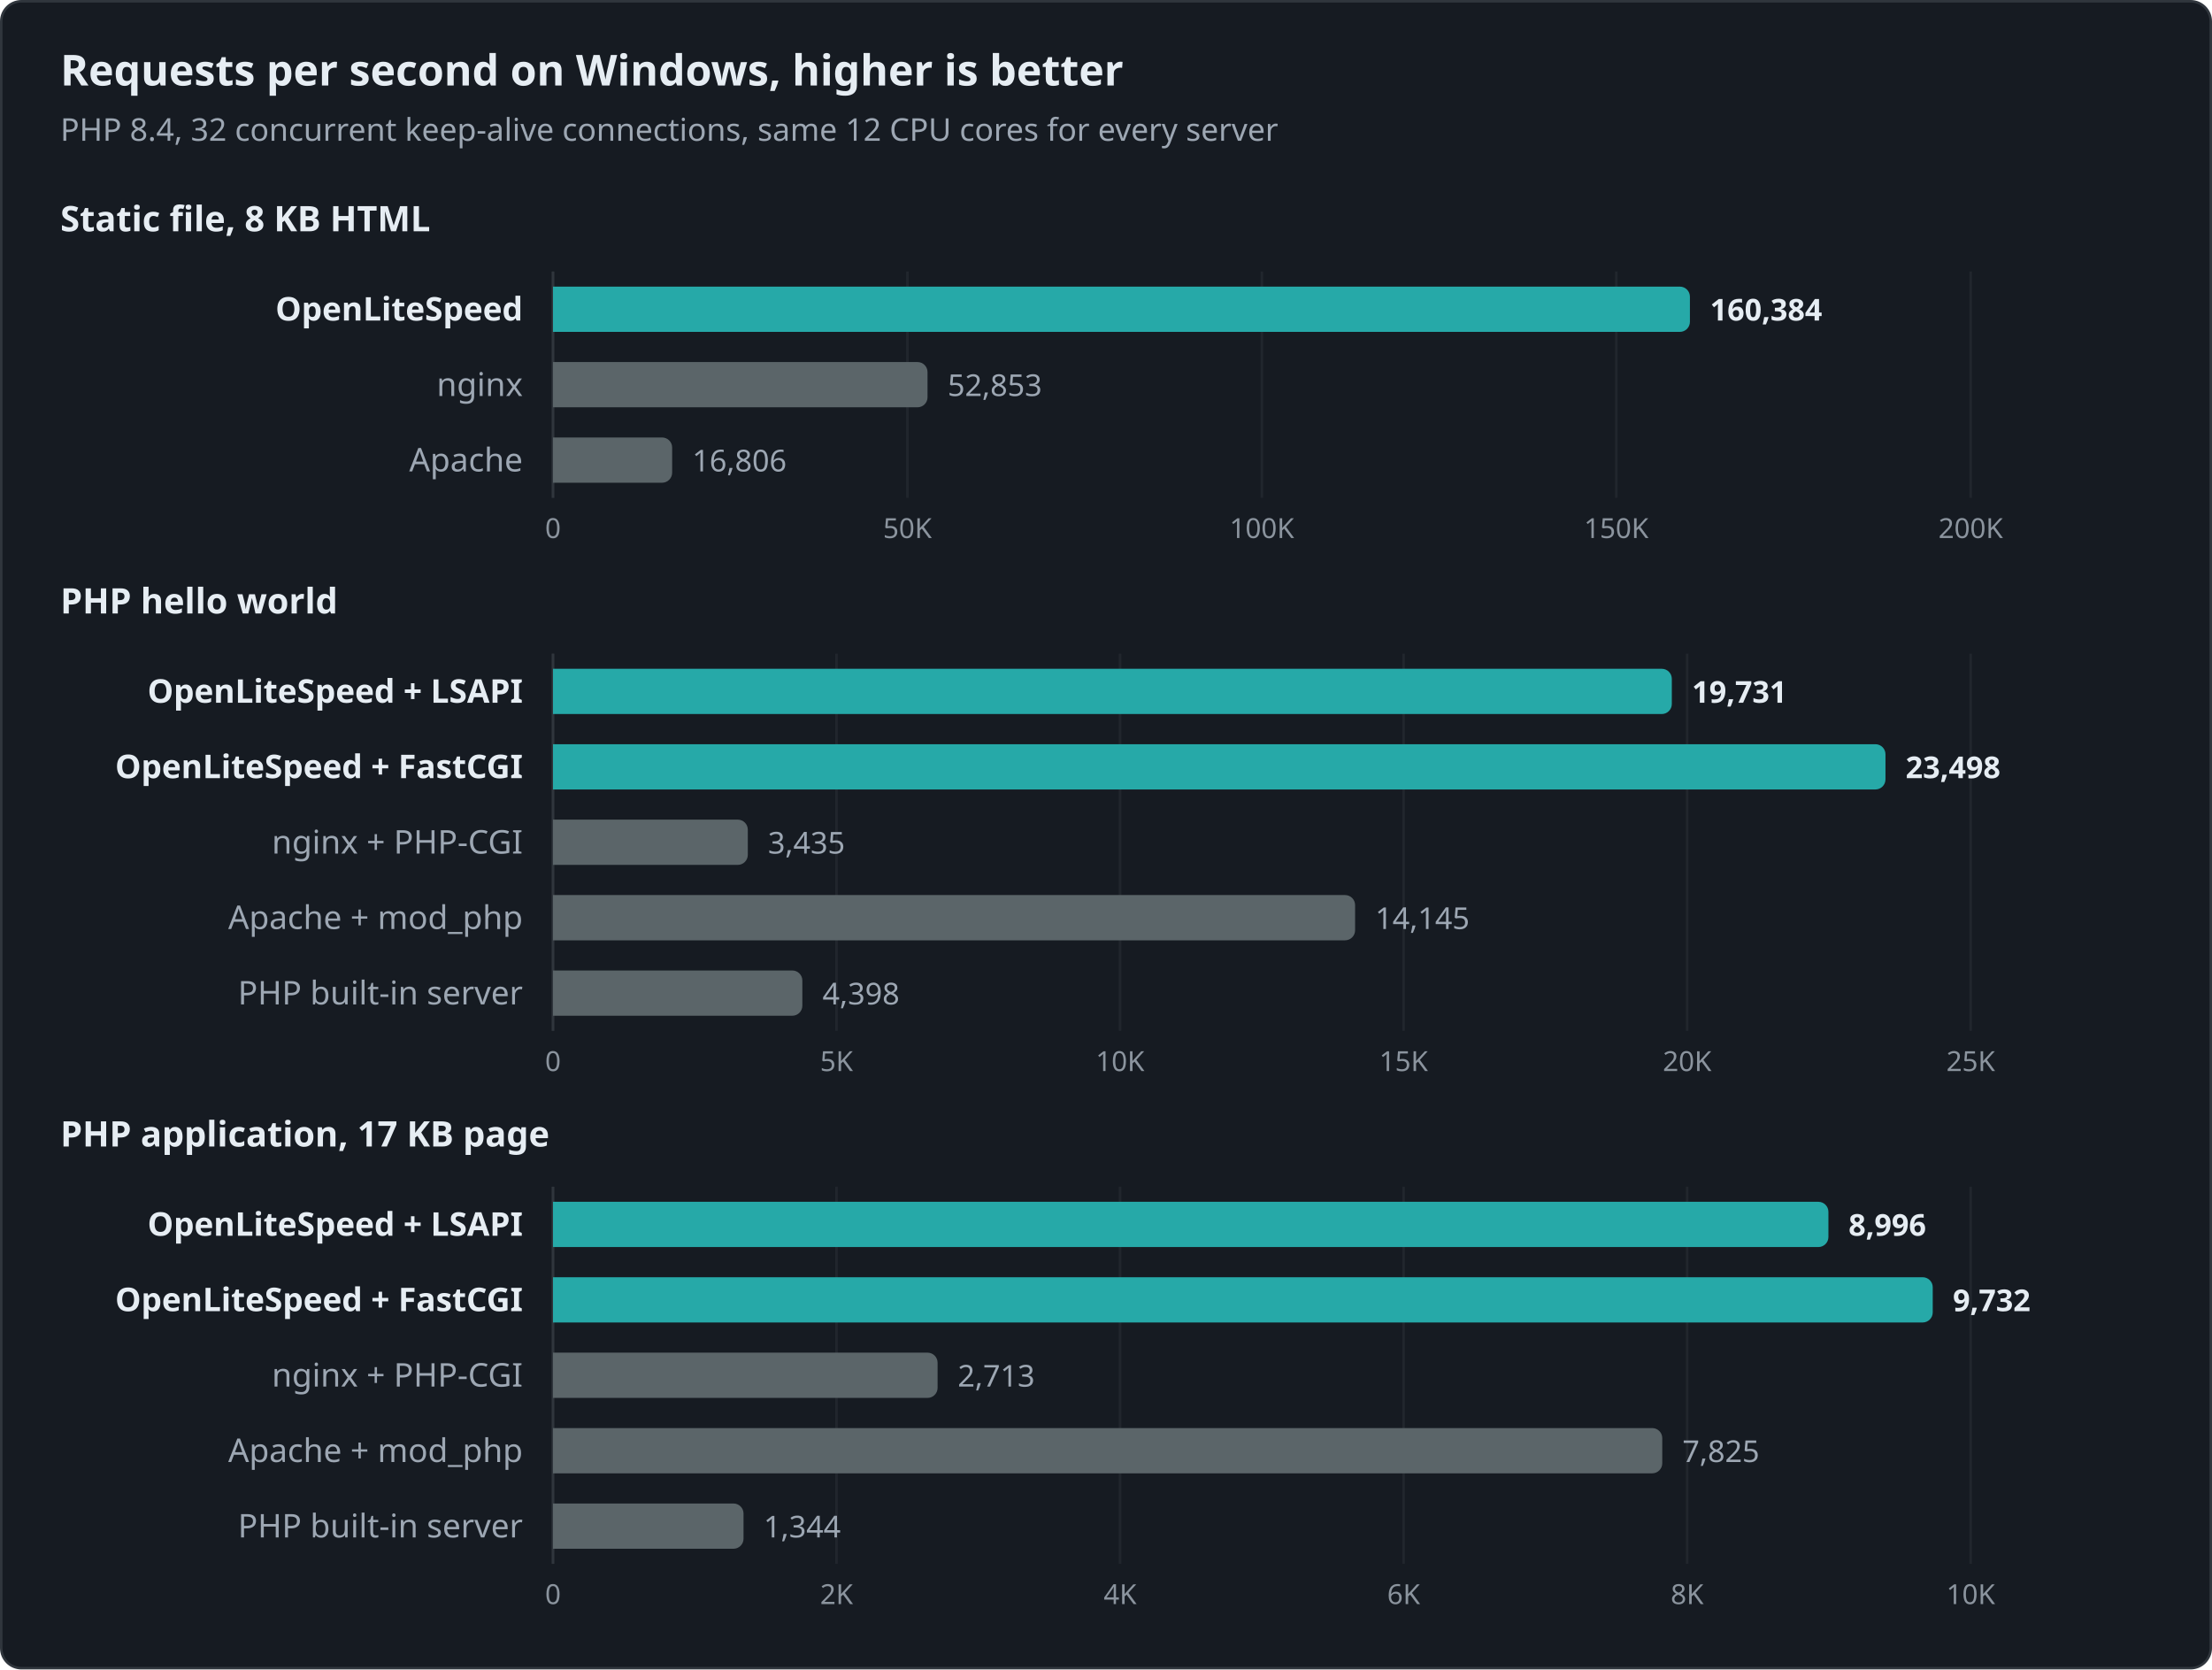
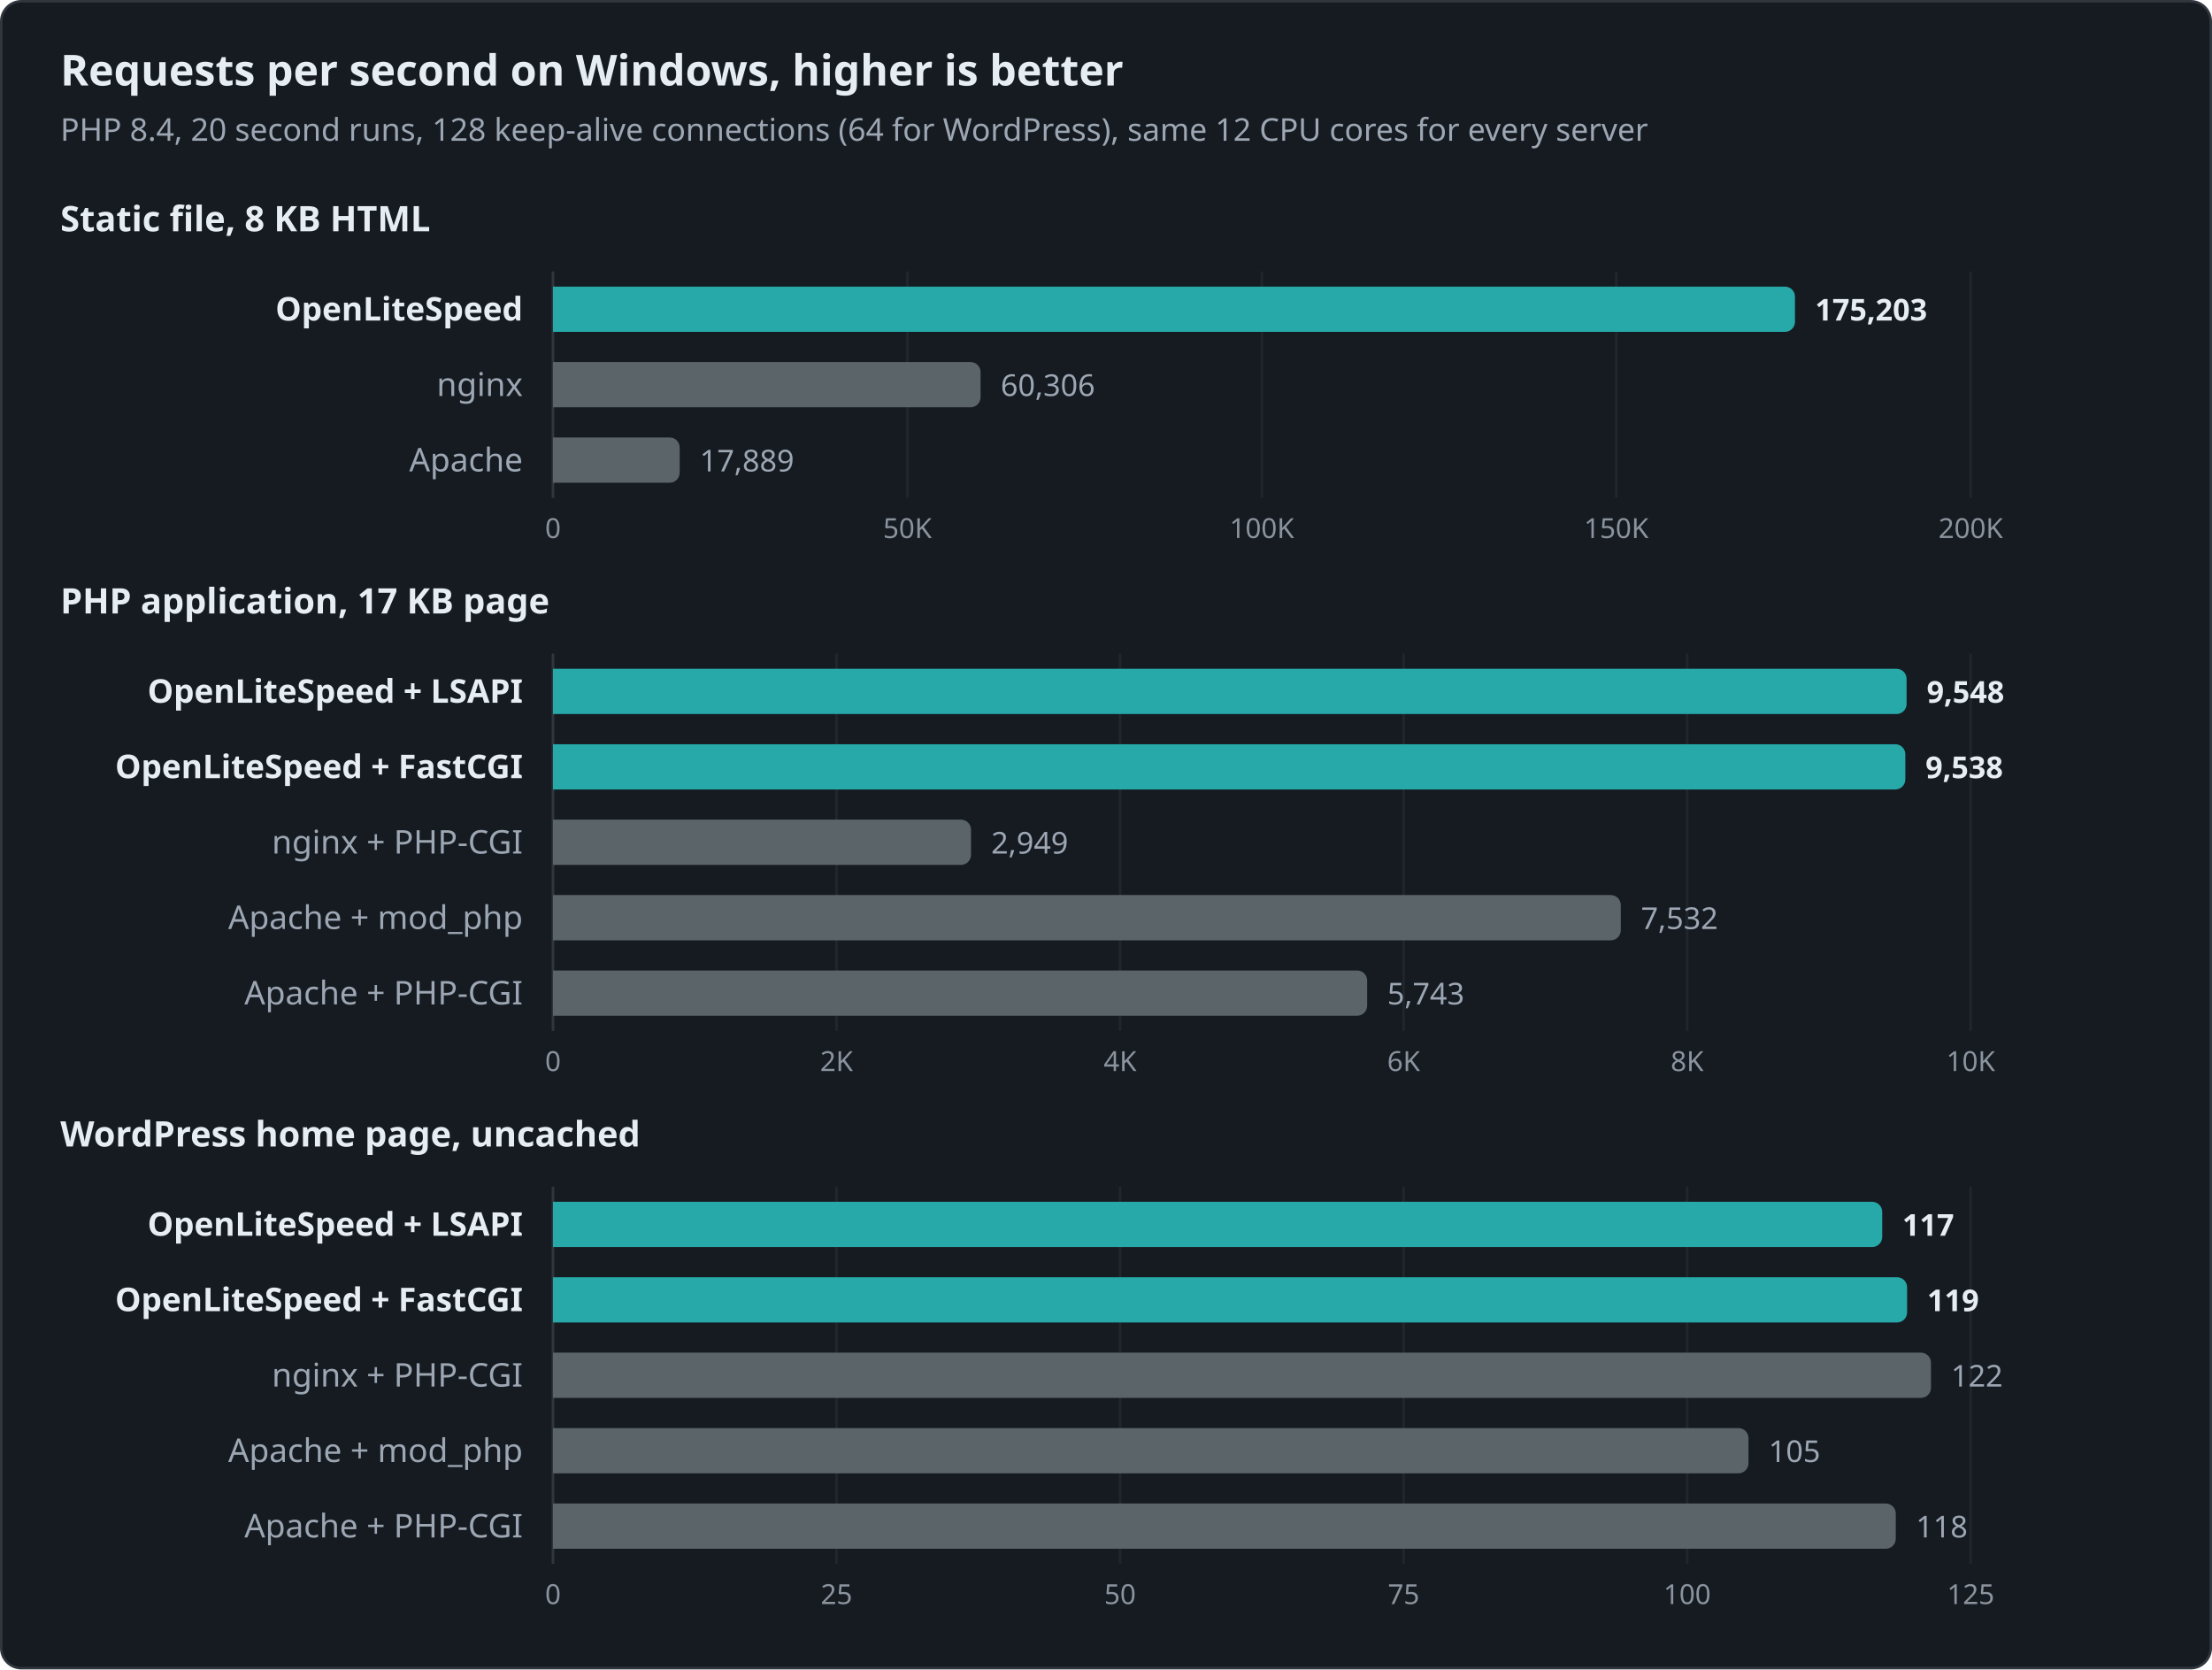
<svg xmlns="http://www.w3.org/2000/svg" width="880" height="664" viewBox="0 0 880 664" role="img" aria-labelledby="t d" font-family="-apple-system,BlinkMacSystemFont,'Segoe UI','Noto Sans',Helvetica,Arial,sans-serif">
  <rect x="0.5" y="0.5" width="879" height="663" rx="8" fill="#161b22" stroke="#30363d" />
  <text x="24" y="34" font-size="17" font-weight="600" fill="#e6edf3">Requests per second on Windows, higher is better</text>
-   <text x="24" y="56" font-size="12.5" fill="#9da7b3">PHP 8.4, 32 concurrent keep-alive connections, same 12 CPU cores for every server</text>
+   <text x="24" y="56" font-size="12.5" fill="#9da7b3">PHP 8.4, 20 second runs, 128 keep-alive connections (64 for WordPress), same 12 CPU cores for every server</text>
  <text x="24" y="92" font-size="14" font-weight="600" fill="#e6edf3">Static file, 8 KB HTML</text>
  <line x1="220.0" y1="108" x2="220.0" y2="198" stroke="#21262d" stroke-width="1" />
  <text x="220.0" y="214" font-size="11" fill="#8b949e" text-anchor="middle">0</text>
  <line x1="361.0" y1="108" x2="361.0" y2="198" stroke="#21262d" stroke-width="1" />
  <text x="361.0" y="214" font-size="11" fill="#8b949e" text-anchor="middle">50K</text>
  <line x1="502.0" y1="108" x2="502.0" y2="198" stroke="#21262d" stroke-width="1" />
  <text x="502.0" y="214" font-size="11" fill="#8b949e" text-anchor="middle">100K</text>
  <line x1="643.0" y1="108" x2="643.0" y2="198" stroke="#21262d" stroke-width="1" />
  <text x="643.0" y="214" font-size="11" fill="#8b949e" text-anchor="middle">150K</text>
  <line x1="784.0" y1="108" x2="784.0" y2="198" stroke="#21262d" stroke-width="1" />
  <text x="784.0" y="214" font-size="11" fill="#8b949e" text-anchor="middle">200K</text>
  <line x1="220" y1="108" x2="220" y2="198" stroke="#30363d" stroke-width="1" />
  <text x="208" y="127.5" font-size="13" fill="#e6edf3" text-anchor="end" font-weight="600">OpenLiteSpeed</text>
-   <path d="M220,114.0 h448.3 a4,4 0 0 1 4,4 v10 a4,4 0 0 1 -4,4 h-448.3 z" fill="#26a9a8" />
-   <text x="680.3" y="127.5" font-size="12" fill="#e6edf3" font-weight="600">160,384</text>
+   <path d="M220,114.0 h490.1 a4,4 0 0 1 4,4 v10 a4,4 0 0 1 -4,4 h-490.1 z" fill="#26a9a8" />
+   <text x="722.1" y="127.5" font-size="12" fill="#e6edf3" font-weight="600">175,203</text>
  <text x="208" y="157.5" font-size="13" fill="#9da7b3" text-anchor="end">nginx</text>
-   <path d="M220,144.0 h145.0 a4,4 0 0 1 4,4 v10 a4,4 0 0 1 -4,4 h-145.0 z" fill="#5b6569" />
-   <text x="377.0" y="157.5" font-size="12" fill="#9da7b3">52,853</text>
+   <path d="M220,144.0 h166.1 a4,4 0 0 1 4,4 v10 a4,4 0 0 1 -4,4 h-166.1 z" fill="#5b6569" />
+   <text x="398.1" y="157.5" font-size="12" fill="#9da7b3">60,306</text>
  <text x="208" y="187.5" font-size="13" fill="#9da7b3" text-anchor="end">Apache</text>
-   <path d="M220,174.0 h43.4 a4,4 0 0 1 4,4 v10 a4,4 0 0 1 -4,4 h-43.4 z" fill="#5b6569" />
-   <text x="275.4" y="187.5" font-size="12" fill="#9da7b3">16,806</text>
-   <text x="24" y="244" font-size="14" font-weight="600" fill="#e6edf3">PHP hello world</text>
+   <path d="M220,174.0 h46.4 a4,4 0 0 1 4,4 v10 a4,4 0 0 1 -4,4 h-46.4 z" fill="#5b6569" />
+   <text x="278.4" y="187.5" font-size="12" fill="#9da7b3">17,889</text>
+   <text x="24" y="244" font-size="14" font-weight="600" fill="#e6edf3">PHP application, 17 KB page</text>
  <line x1="220.0" y1="260" x2="220.0" y2="410" stroke="#21262d" stroke-width="1" />
  <text x="220.0" y="426" font-size="11" fill="#8b949e" text-anchor="middle">0</text>
  <line x1="332.8" y1="260" x2="332.8" y2="410" stroke="#21262d" stroke-width="1" />
-   <text x="332.8" y="426" font-size="11" fill="#8b949e" text-anchor="middle">5K</text>
+   <text x="332.8" y="426" font-size="11" fill="#8b949e" text-anchor="middle">2K</text>
  <line x1="445.6" y1="260" x2="445.6" y2="410" stroke="#21262d" stroke-width="1" />
-   <text x="445.6" y="426" font-size="11" fill="#8b949e" text-anchor="middle">10K</text>
+   <text x="445.6" y="426" font-size="11" fill="#8b949e" text-anchor="middle">4K</text>
  <line x1="558.4" y1="260" x2="558.4" y2="410" stroke="#21262d" stroke-width="1" />
-   <text x="558.4" y="426" font-size="11" fill="#8b949e" text-anchor="middle">15K</text>
+   <text x="558.4" y="426" font-size="11" fill="#8b949e" text-anchor="middle">6K</text>
  <line x1="671.2" y1="260" x2="671.2" y2="410" stroke="#21262d" stroke-width="1" />
-   <text x="671.2" y="426" font-size="11" fill="#8b949e" text-anchor="middle">20K</text>
+   <text x="671.2" y="426" font-size="11" fill="#8b949e" text-anchor="middle">8K</text>
  <line x1="784.0" y1="260" x2="784.0" y2="410" stroke="#21262d" stroke-width="1" />
-   <text x="784.0" y="426" font-size="11" fill="#8b949e" text-anchor="middle">25K</text>
+   <text x="784.0" y="426" font-size="11" fill="#8b949e" text-anchor="middle">10K</text>
  <line x1="220" y1="260" x2="220" y2="410" stroke="#30363d" stroke-width="1" />
  <text x="208" y="279.5" font-size="13" fill="#e6edf3" text-anchor="end" font-weight="600">OpenLiteSpeed + LSAPI</text>
-   <path d="M220,266.0 h441.1 a4,4 0 0 1 4,4 v10 a4,4 0 0 1 -4,4 h-441.1 z" fill="#26a9a8" />
-   <text x="673.1" y="279.5" font-size="12" fill="#e6edf3" font-weight="600">19,731</text>
+   <path d="M220,266.0 h534.5 a4,4 0 0 1 4,4 v10 a4,4 0 0 1 -4,4 h-534.5 z" fill="#26a9a8" />
+   <text x="766.5" y="279.5" font-size="12" fill="#e6edf3" font-weight="600">9,548</text>
  <text x="208" y="309.5" font-size="13" fill="#e6edf3" text-anchor="end" font-weight="600">OpenLiteSpeed + FastCGI</text>
-   <path d="M220,296.0 h526.1 a4,4 0 0 1 4,4 v10 a4,4 0 0 1 -4,4 h-526.1 z" fill="#26a9a8" />
-   <text x="758.1" y="309.5" font-size="12" fill="#e6edf3" font-weight="600">23,498</text>
+   <path d="M220,296.0 h534.0 a4,4 0 0 1 4,4 v10 a4,4 0 0 1 -4,4 h-534.0 z" fill="#26a9a8" />
+   <text x="766.0" y="309.5" font-size="12" fill="#e6edf3" font-weight="600">9,538</text>
  <text x="208" y="339.5" font-size="13" fill="#9da7b3" text-anchor="end">nginx + PHP-CGI</text>
-   <path d="M220,326.0 h73.5 a4,4 0 0 1 4,4 v10 a4,4 0 0 1 -4,4 h-73.5 z" fill="#5b6569" />
-   <text x="305.5" y="339.5" font-size="12" fill="#9da7b3">3,435</text>
+   <path d="M220,326.0 h162.3 a4,4 0 0 1 4,4 v10 a4,4 0 0 1 -4,4 h-162.3 z" fill="#5b6569" />
+   <text x="394.3" y="339.5" font-size="12" fill="#9da7b3">2,949</text>
  <text x="208" y="369.5" font-size="13" fill="#9da7b3" text-anchor="end">Apache + mod_php</text>
-   <path d="M220,356.0 h315.1 a4,4 0 0 1 4,4 v10 a4,4 0 0 1 -4,4 h-315.1 z" fill="#5b6569" />
-   <text x="547.1" y="369.5" font-size="12" fill="#9da7b3">14,145</text>
-   <text x="208" y="399.5" font-size="13" fill="#9da7b3" text-anchor="end">PHP built-in server</text>
-   <path d="M220,386.0 h95.2 a4,4 0 0 1 4,4 v10 a4,4 0 0 1 -4,4 h-95.2 z" fill="#5b6569" />
-   <text x="327.2" y="399.5" font-size="12" fill="#9da7b3">4,398</text>
-   <text x="24" y="456" font-size="14" font-weight="600" fill="#e6edf3">PHP application, 17 KB page</text>
+   <path d="M220,356.0 h420.8 a4,4 0 0 1 4,4 v10 a4,4 0 0 1 -4,4 h-420.8 z" fill="#5b6569" />
+   <text x="652.8" y="369.5" font-size="12" fill="#9da7b3">7,532</text>
+   <text x="208" y="399.5" font-size="13" fill="#9da7b3" text-anchor="end">Apache + PHP-CGI</text>
+   <path d="M220,386.0 h319.9 a4,4 0 0 1 4,4 v10 a4,4 0 0 1 -4,4 h-319.9 z" fill="#5b6569" />
+   <text x="551.9" y="399.5" font-size="12" fill="#9da7b3">5,743</text>
+   <text x="24" y="456" font-size="14" font-weight="600" fill="#e6edf3">WordPress home page, uncached</text>
  <line x1="220.0" y1="472" x2="220.0" y2="622" stroke="#21262d" stroke-width="1" />
  <text x="220.0" y="638" font-size="11" fill="#8b949e" text-anchor="middle">0</text>
  <line x1="332.8" y1="472" x2="332.8" y2="622" stroke="#21262d" stroke-width="1" />
-   <text x="332.8" y="638" font-size="11" fill="#8b949e" text-anchor="middle">2K</text>
+   <text x="332.8" y="638" font-size="11" fill="#8b949e" text-anchor="middle">25</text>
  <line x1="445.6" y1="472" x2="445.6" y2="622" stroke="#21262d" stroke-width="1" />
-   <text x="445.6" y="638" font-size="11" fill="#8b949e" text-anchor="middle">4K</text>
+   <text x="445.6" y="638" font-size="11" fill="#8b949e" text-anchor="middle">50</text>
  <line x1="558.4" y1="472" x2="558.4" y2="622" stroke="#21262d" stroke-width="1" />
-   <text x="558.4" y="638" font-size="11" fill="#8b949e" text-anchor="middle">6K</text>
+   <text x="558.4" y="638" font-size="11" fill="#8b949e" text-anchor="middle">75</text>
  <line x1="671.2" y1="472" x2="671.2" y2="622" stroke="#21262d" stroke-width="1" />
-   <text x="671.2" y="638" font-size="11" fill="#8b949e" text-anchor="middle">8K</text>
+   <text x="671.2" y="638" font-size="11" fill="#8b949e" text-anchor="middle">100</text>
  <line x1="784.0" y1="472" x2="784.0" y2="622" stroke="#21262d" stroke-width="1" />
-   <text x="784.0" y="638" font-size="11" fill="#8b949e" text-anchor="middle">10K</text>
+   <text x="784.0" y="638" font-size="11" fill="#8b949e" text-anchor="middle">125</text>
  <line x1="220" y1="472" x2="220" y2="622" stroke="#30363d" stroke-width="1" />
  <text x="208" y="491.5" font-size="13" fill="#e6edf3" text-anchor="end" font-weight="600">OpenLiteSpeed + LSAPI</text>
-   <path d="M220,478.0 h503.4 a4,4 0 0 1 4,4 v10 a4,4 0 0 1 -4,4 h-503.4 z" fill="#26a9a8" />
-   <text x="735.4" y="491.5" font-size="12" fill="#e6edf3" font-weight="600">8,996</text>
+   <path d="M220,478.0 h524.8 a4,4 0 0 1 4,4 v10 a4,4 0 0 1 -4,4 h-524.8 z" fill="#26a9a8" />
+   <text x="756.8" y="491.5" font-size="12" fill="#e6edf3" font-weight="600">117</text>
  <text x="208" y="521.5" font-size="13" fill="#e6edf3" text-anchor="end" font-weight="600">OpenLiteSpeed + FastCGI</text>
-   <path d="M220,508.0 h544.9 a4,4 0 0 1 4,4 v10 a4,4 0 0 1 -4,4 h-544.9 z" fill="#26a9a8" />
-   <text x="776.9" y="521.5" font-size="12" fill="#e6edf3" font-weight="600">9,732</text>
+   <path d="M220,508.0 h534.7 a4,4 0 0 1 4,4 v10 a4,4 0 0 1 -4,4 h-534.7 z" fill="#26a9a8" />
+   <text x="766.7" y="521.5" font-size="12" fill="#e6edf3" font-weight="600">119</text>
  <text x="208" y="551.5" font-size="13" fill="#9da7b3" text-anchor="end">nginx + PHP-CGI</text>
-   <path d="M220,538.0 h149.0 a4,4 0 0 1 4,4 v10 a4,4 0 0 1 -4,4 h-149.0 z" fill="#5b6569" />
-   <text x="381.0" y="551.5" font-size="12" fill="#9da7b3">2,713</text>
+   <path d="M220,538.0 h544.2 a4,4 0 0 1 4,4 v10 a4,4 0 0 1 -4,4 h-544.2 z" fill="#5b6569" />
+   <text x="776.2" y="551.5" font-size="12" fill="#9da7b3">122</text>
  <text x="208" y="581.5" font-size="13" fill="#9da7b3" text-anchor="end">Apache + mod_php</text>
-   <path d="M220,568.0 h437.3 a4,4 0 0 1 4,4 v10 a4,4 0 0 1 -4,4 h-437.3 z" fill="#5b6569" />
-   <text x="669.3" y="581.5" font-size="12" fill="#9da7b3">7,825</text>
-   <text x="208" y="611.5" font-size="13" fill="#9da7b3" text-anchor="end">PHP built-in server</text>
-   <path d="M220,598.0 h71.8 a4,4 0 0 1 4,4 v10 a4,4 0 0 1 -4,4 h-71.8 z" fill="#5b6569" />
-   <text x="303.8" y="611.5" font-size="12" fill="#9da7b3">1,344</text>
+   <path d="M220,568.0 h471.6 a4,4 0 0 1 4,4 v10 a4,4 0 0 1 -4,4 h-471.6 z" fill="#5b6569" />
+   <text x="703.6" y="581.5" font-size="12" fill="#9da7b3">105</text>
+   <text x="208" y="611.5" font-size="13" fill="#9da7b3" text-anchor="end">Apache + PHP-CGI</text>
+   <path d="M220,598.0 h530.2 a4,4 0 0 1 4,4 v10 a4,4 0 0 1 -4,4 h-530.2 z" fill="#5b6569" />
+   <text x="762.2" y="611.5" font-size="12" fill="#9da7b3">118</text>
</svg>
